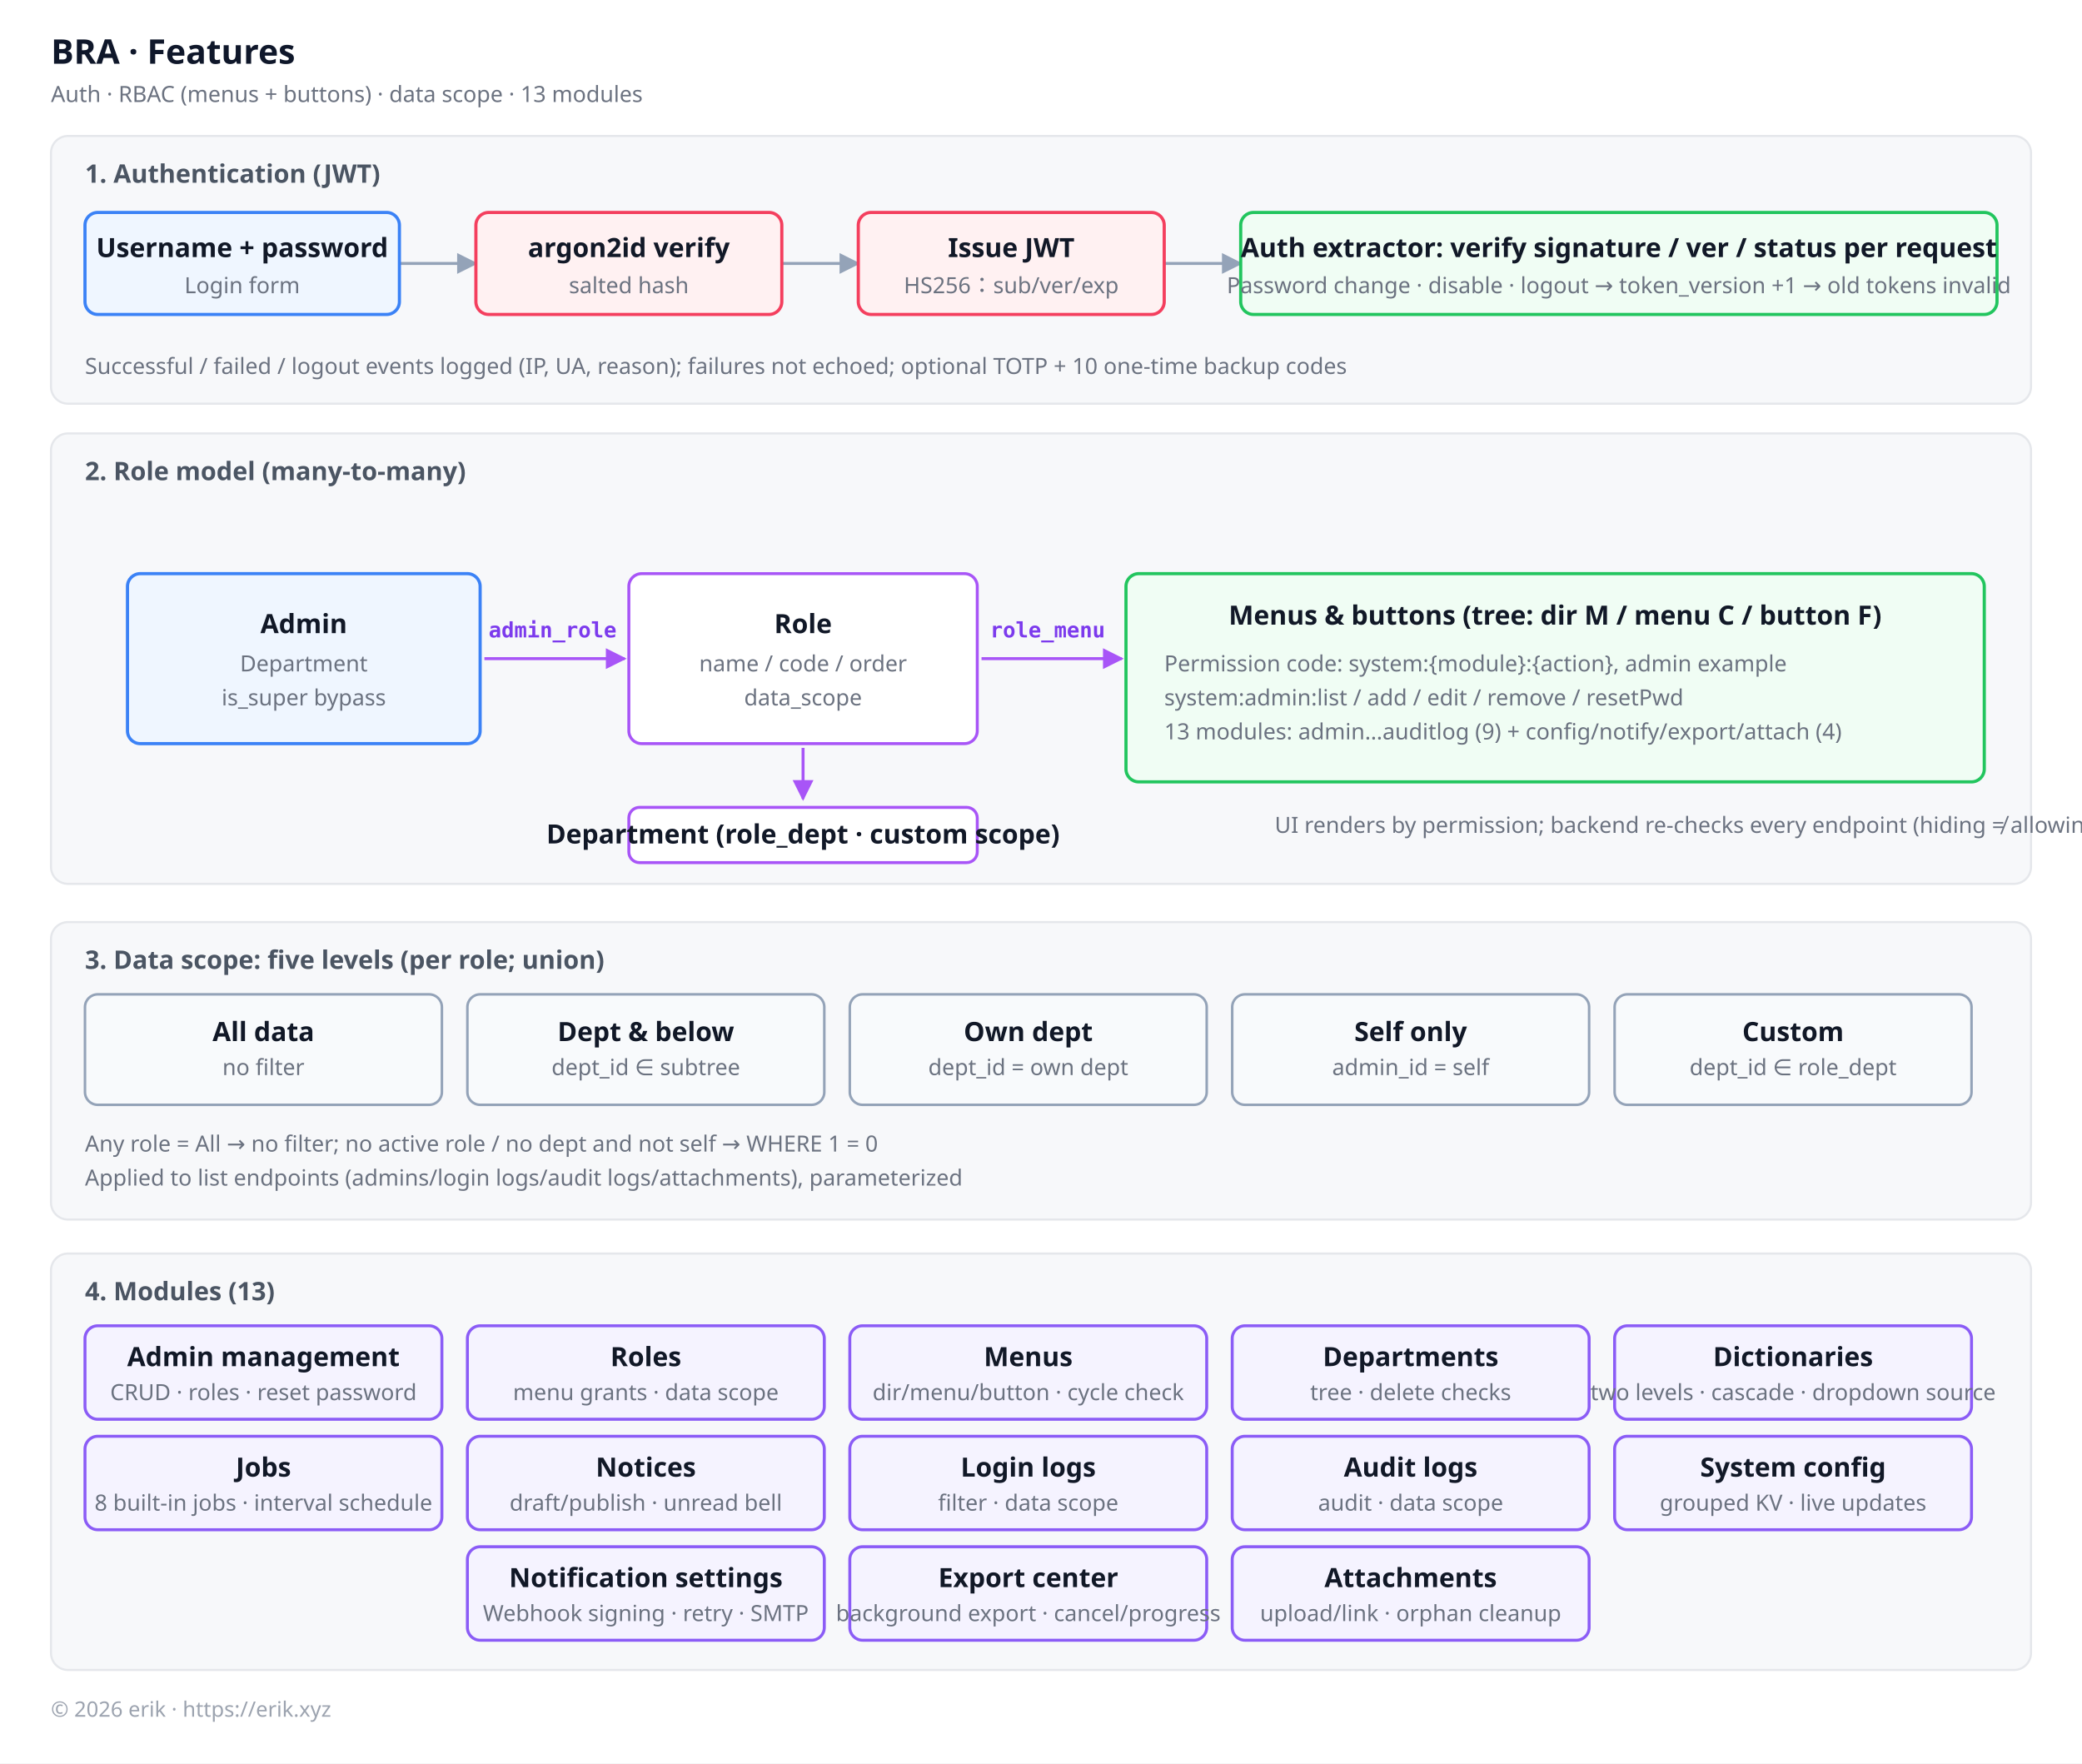
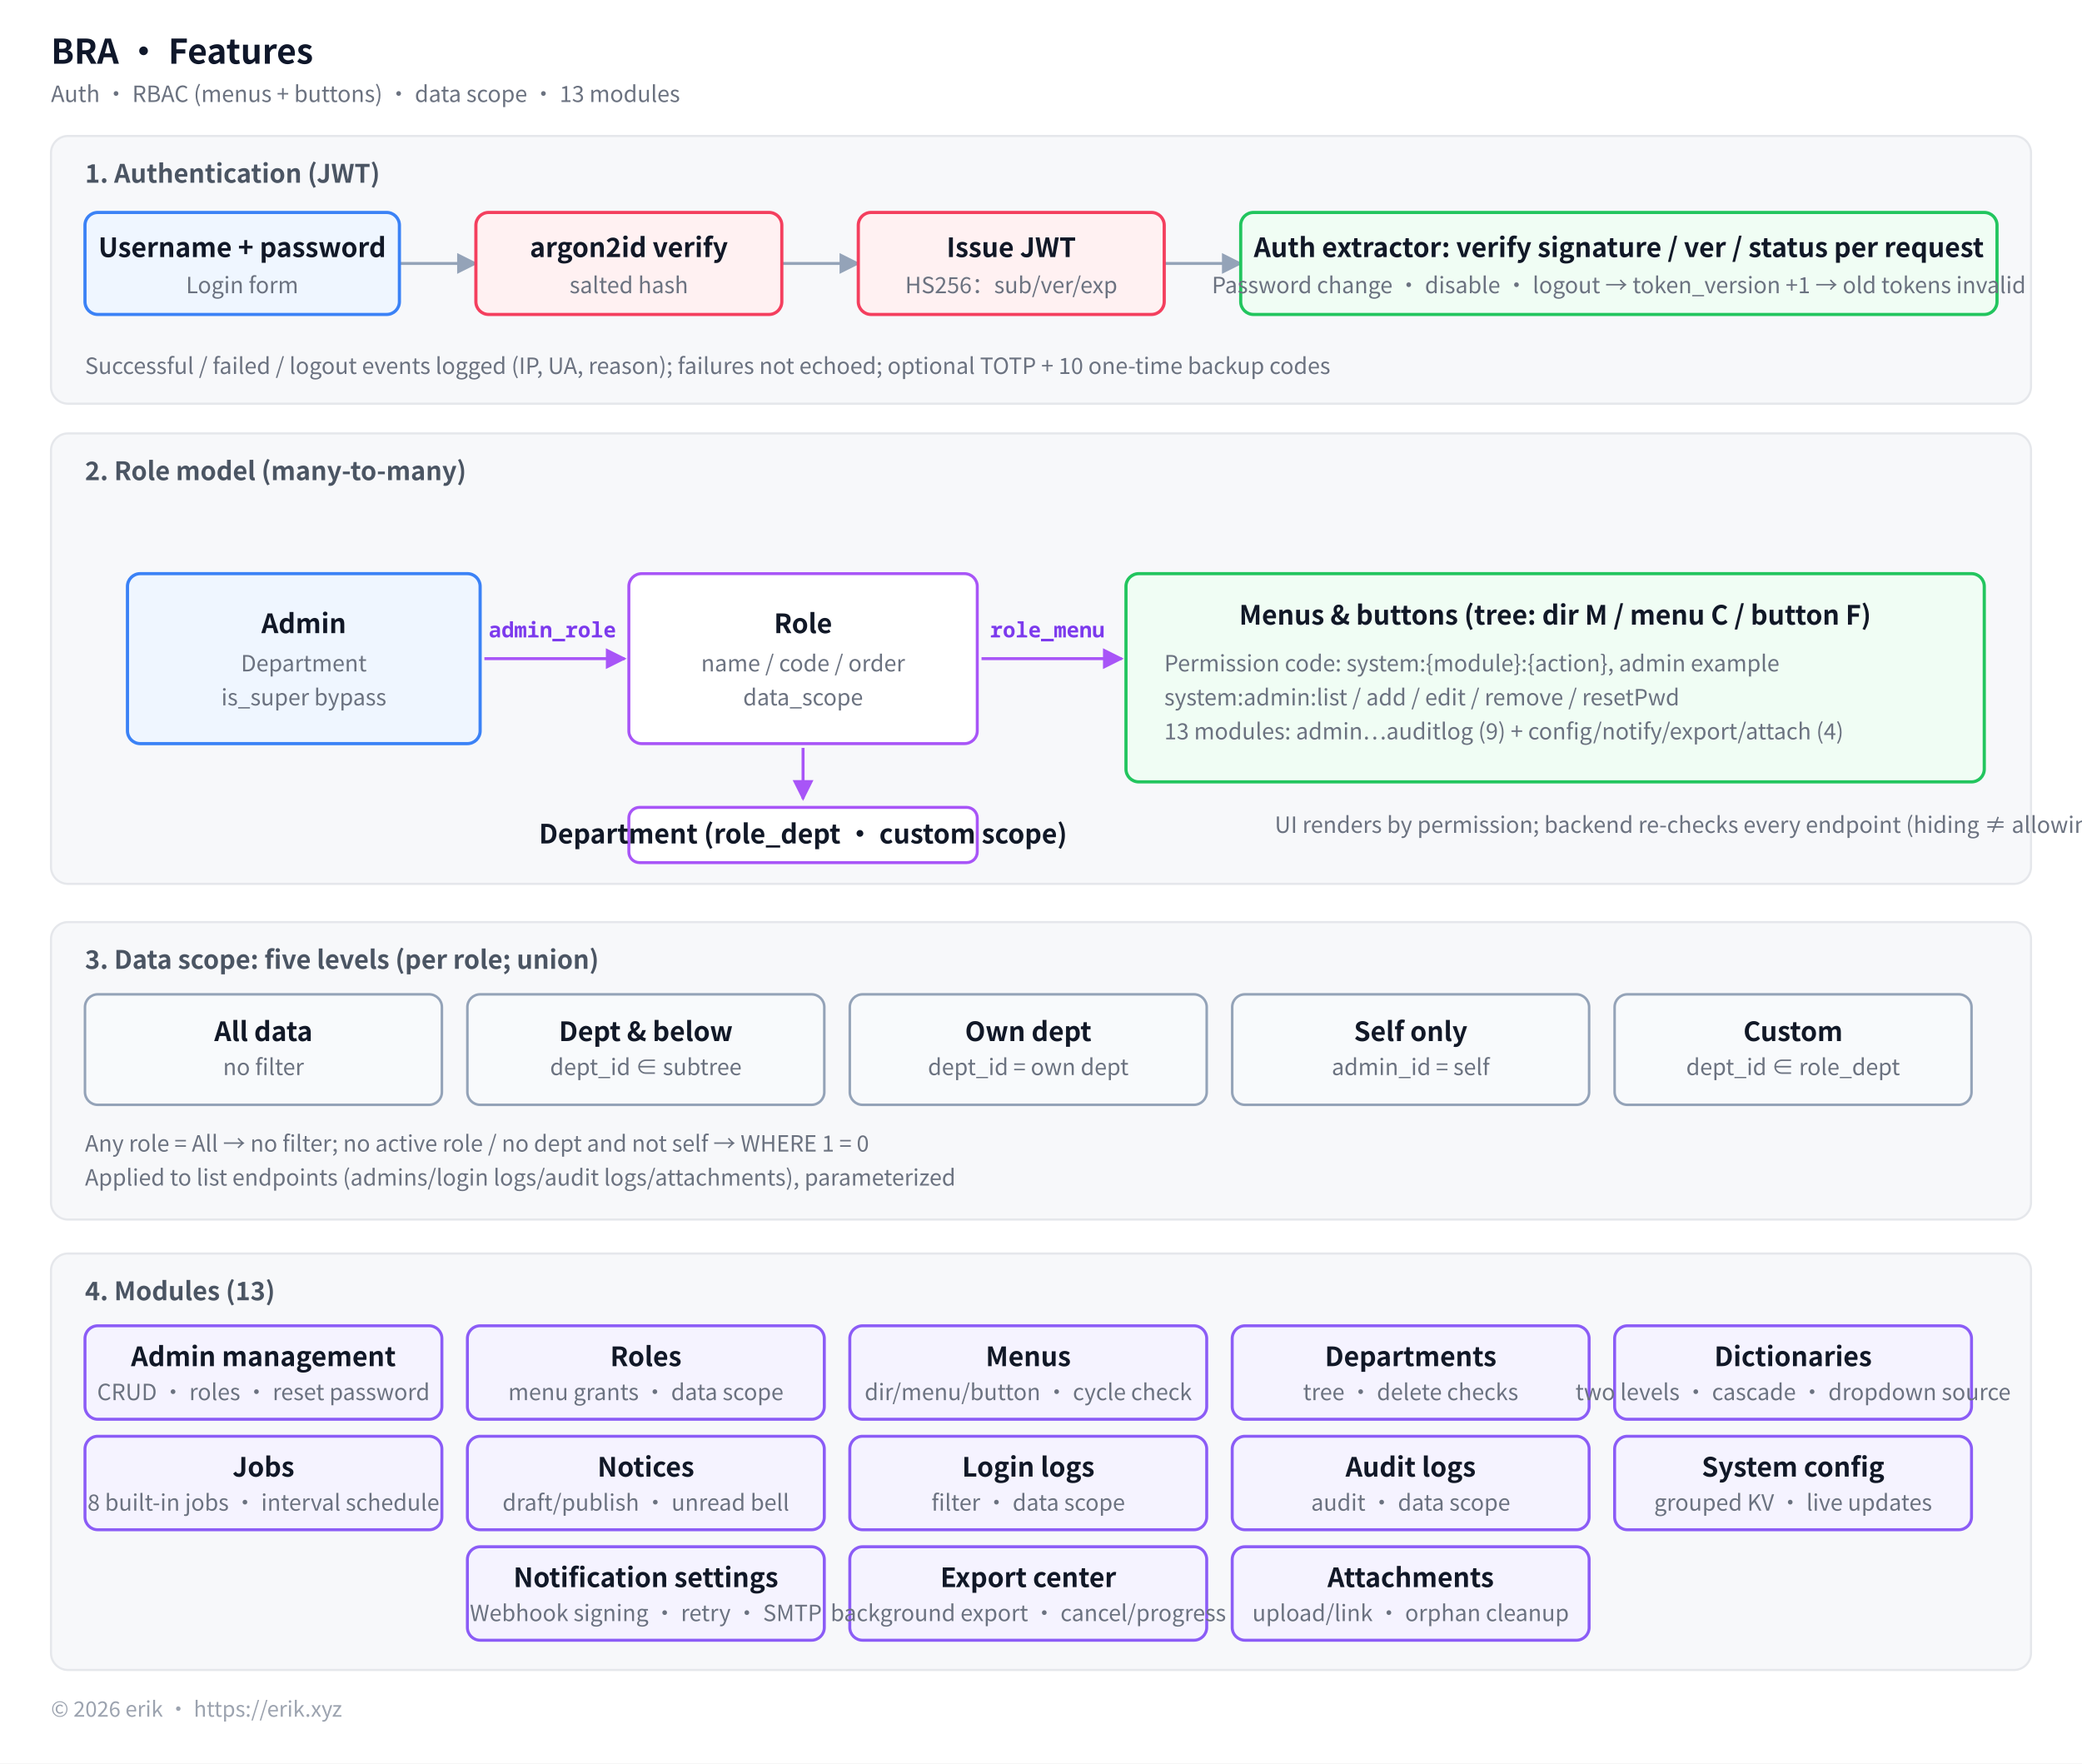
<svg xmlns="http://www.w3.org/2000/svg" viewBox="0 0 980 830" width="980" height="830" role="img" aria-label="Bee Rust Admin feature diagram">
  <style>
    .bg { fill: #ffffff; }
    .panel { fill: #f7f8fa; stroke: #e5e7eb; stroke-width: 1; }
-     .panel-label { font: 600 12px system-ui, "PingFang SC", "Microsoft YaHei", sans-serif; fill: #4b5563; }
+     .panel-label { font: 600 12px "Noto Sans SC", "Noto Sans CJK SC", "Source Han Sans SC", "WenQuanYi Micro Hei", system-ui, sans-serif; fill: #4b5563; }
    .box-frontend { fill: #eff6ff; stroke: #3b82f6; stroke-width: 1.5; }
    .box-backend  { fill: #f0fdf4; stroke: #22c55e; stroke-width: 1.5; }
    .box-db       { fill: #fefce8; stroke: #eab308; stroke-width: 1.5; }
    .box-security { fill: #fff1f2; stroke: #f43f5e; stroke-width: 1.5; }
    .box-join     { fill: #ffffff; stroke: #a855f7; stroke-width: 1.4; }
    .box-module   { fill: #f5f3ff; stroke: #8b5cf6; stroke-width: 1.4; }
    .box-scope    { fill: #f8fafc; stroke: #94a3b8; stroke-width: 1.2; }
-     .t-name { font: 600 12.5px system-ui, "PingFang SC", "Microsoft YaHei", sans-serif; fill: #111827; }
-     .t-sub  { font: 10.5px system-ui, "PingFang SC", "Microsoft YaHei", sans-serif; fill: #6b7280; }
-     .t-join { font: 600 10px ui-monospace, Menlo, Consolas, monospace; fill: #7c3aed; }
-     .t-title{ font: 700 16px system-ui, "PingFang SC", "Microsoft YaHei", sans-serif; fill: #0f172a; }
-     .t-foot { font: 10px system-ui, "PingFang SC", "Microsoft YaHei", sans-serif; fill: #9ca3af; }
+     .t-name { font: 600 12.5px "Noto Sans SC", "Noto Sans CJK SC", "Source Han Sans SC", "WenQuanYi Micro Hei", system-ui, sans-serif; fill: #111827; }
+     .t-sub  { font: 10.5px "Noto Sans SC", "Noto Sans CJK SC", "Source Han Sans SC", "WenQuanYi Micro Hei", system-ui, sans-serif; fill: #6b7280; }
+     .t-join { font: 600 10px "JetBrains Mono", "Noto Sans Mono", "Cascadia Code", "Roboto Mono", "DejaVu Sans Mono", ui-monospace, monospace; fill: #7c3aed; }
+     .t-title{ font: 700 16px "Noto Sans SC", "Noto Sans CJK SC", "Source Han Sans SC", "WenQuanYi Micro Hei", system-ui, sans-serif; fill: #0f172a; }
+     .t-foot { font: 10px "Noto Sans SC", "Noto Sans CJK SC", "Source Han Sans SC", "WenQuanYi Micro Hei", system-ui, sans-serif; fill: #9ca3af; }
    .a-default { stroke: #94a3b8; stroke-width: 1.4; fill: none; }
    .a-data    { stroke: #a855f7; stroke-width: 1.4; fill: none; }
  </style>
  <defs>
    <marker id="ar" viewBox="0 0 10 10" refX="9" refY="5" markerWidth="7" markerHeight="7" orient="auto-start-reverse">
      <path d="M0,0 L10,5 L0,10 z" fill="#94a3b8" />
    </marker>
    <marker id="ar-data" viewBox="0 0 10 10" refX="9" refY="5" markerWidth="7" markerHeight="7" orient="auto-start-reverse">
      <path d="M0,0 L10,5 L0,10 z" fill="#a855f7" />
    </marker>
  </defs>
  <rect class="bg" x="0" y="0" width="980" height="830" />
  <text class="t-title" x="24" y="30">BRA · Features</text>
  <text class="t-sub" x="24" y="48">Auth · RBAC (menus + buttons) · data scope · 13 modules</text>
  <rect class="panel" x="24" y="64" width="932" height="126" rx="8" />
  <text class="panel-label" x="40" y="86">1. Authentication (JWT)</text>
  <path class="a-default" d="M188,124 L224,124" marker-end="url(#ar)" />
  <path class="a-default" d="M368,124 L404,124" marker-end="url(#ar)" />
  <path class="a-default" d="M548,124 L584,124" marker-end="url(#ar)" />
  <rect class="box-frontend" x="40" y="100" width="148" height="48" rx="6" />
  <text class="t-name" x="114" y="121" text-anchor="middle">Username + password</text>
  <text class="t-sub" x="114" y="138" text-anchor="middle">Login form</text>
  <rect class="box-security" x="224" y="100" width="144" height="48" rx="6" />
  <text class="t-name" x="296" y="121" text-anchor="middle">argon2id verify</text>
  <text class="t-sub" x="296" y="138" text-anchor="middle">salted hash</text>
  <rect class="box-security" x="404" y="100" width="144" height="48" rx="6" />
  <text class="t-name" x="476" y="121" text-anchor="middle">Issue JWT</text>
  <text class="t-sub" x="476" y="138" text-anchor="middle">HS256：sub/ver/exp</text>
  <rect class="box-backend" x="584" y="100" width="356" height="48" rx="6" />
  <text class="t-name" x="762" y="121" text-anchor="middle">Auth extractor: verify signature / ver / status per request</text>
  <text class="t-sub" x="762" y="138" text-anchor="middle">Password change · disable · logout → token_version +1 → old tokens invalid</text>
  <text class="t-sub" x="40" y="176">Successful / failed / logout events logged (IP, UA, reason); failures not echoed; optional TOTP + 10 one-time backup codes</text>
  <rect class="panel" x="24" y="204" width="932" height="212" rx="8" />
  <text class="panel-label" x="40" y="226">2. Role model (many-to-many)</text>
  <path class="a-data" d="M228,310 L294,310" marker-end="url(#ar-data)" />
  <text class="t-join" x="230" y="300">admin_role</text>
  <path class="a-data" d="M462,310 L528,310" marker-end="url(#ar-data)" />
  <text class="t-join" x="466" y="300">role_menu</text>
  <path class="a-data" d="M378,352 L378,376" marker-end="url(#ar-data)" />
  <rect class="box-frontend" x="60" y="270" width="166" height="80" rx="6" />
  <text class="t-name" x="143" y="298" text-anchor="middle">Admin</text>
  <text class="t-sub" x="143" y="316" text-anchor="middle">Department</text>
  <text class="t-sub" x="143" y="332" text-anchor="middle">is_super bypass</text>
  <rect class="box-join" x="296" y="270" width="164" height="80" rx="6" />
  <text class="t-name" x="378" y="298" text-anchor="middle">Role</text>
  <text class="t-sub" x="378" y="316" text-anchor="middle">name / code / order</text>
  <text class="t-sub" x="378" y="332" text-anchor="middle">data_scope</text>
  <rect class="box-backend" x="530" y="270" width="404" height="98" rx="6" />
  <text class="t-name" x="732" y="294" text-anchor="middle">Menus &amp; buttons (tree: dir M / menu C / button F)</text>
  <text class="t-sub" x="548" y="316">Permission code: system:{module}:{action}, admin example</text>
  <text class="t-sub" x="548" y="332">system:admin:list / add / edit / remove / resetPwd</text>
  <text class="t-sub" x="548" y="348">13 modules: admin…auditlog (9) + config/notify/export/attach (4)</text>
  <rect class="box-join" x="296" y="380" width="164" height="26" rx="5" />
  <text class="t-name" x="378" y="397" text-anchor="middle" font-size="11">Department (role_dept · custom scope)</text>
  <text class="t-sub" x="600" y="392">UI renders by permission; backend re-checks every endpoint (hiding ≠ allowing)</text>
  <rect class="panel" x="24" y="434" width="932" height="140" rx="8" />
  <text class="panel-label" x="40" y="456">3. Data scope: five levels (per role; union)</text>
  <rect class="box-scope" x="40" y="468" width="168" height="52" rx="6" />
  <text class="t-name" x="124" y="490" text-anchor="middle">All data</text>
  <text class="t-sub" x="124" y="506" text-anchor="middle">no filter</text>
  <rect class="box-scope" x="220" y="468" width="168" height="52" rx="6" />
  <text class="t-name" x="304" y="490" text-anchor="middle">Dept &amp; below</text>
  <text class="t-sub" x="304" y="506" text-anchor="middle">dept_id ∈ subtree</text>
  <rect class="box-scope" x="400" y="468" width="168" height="52" rx="6" />
  <text class="t-name" x="484" y="490" text-anchor="middle">Own dept</text>
  <text class="t-sub" x="484" y="506" text-anchor="middle">dept_id = own dept</text>
  <rect class="box-scope" x="580" y="468" width="168" height="52" rx="6" />
  <text class="t-name" x="664" y="490" text-anchor="middle">Self only</text>
  <text class="t-sub" x="664" y="506" text-anchor="middle">admin_id = self</text>
  <rect class="box-scope" x="760" y="468" width="168" height="52" rx="6" />
  <text class="t-name" x="844" y="490" text-anchor="middle">Custom</text>
  <text class="t-sub" x="844" y="506" text-anchor="middle">dept_id ∈ role_dept</text>
  <text class="t-sub" x="40" y="542">Any role = All → no filter; no active role / no dept and not self → WHERE 1 = 0</text>
  <text class="t-sub" x="40" y="558">Applied to list endpoints (admins/login logs/audit logs/attachments), parameterized</text>
  <rect class="panel" x="24" y="590" width="932" height="196" rx="8" />
  <text class="panel-label" x="40" y="612">4. Modules (13)</text>
  <rect class="box-module" x="40" y="624" width="168" height="44" rx="6" />
  <text class="t-name" x="124" y="643" text-anchor="middle">Admin management</text>
  <text class="t-sub" x="124" y="659" text-anchor="middle">CRUD · roles · reset password</text>
  <rect class="box-module" x="220" y="624" width="168" height="44" rx="6" />
  <text class="t-name" x="304" y="643" text-anchor="middle">Roles</text>
  <text class="t-sub" x="304" y="659" text-anchor="middle">menu grants · data scope</text>
  <rect class="box-module" x="400" y="624" width="168" height="44" rx="6" />
  <text class="t-name" x="484" y="643" text-anchor="middle">Menus</text>
  <text class="t-sub" x="484" y="659" text-anchor="middle">dir/menu/button · cycle check</text>
  <rect class="box-module" x="580" y="624" width="168" height="44" rx="6" />
  <text class="t-name" x="664" y="643" text-anchor="middle">Departments</text>
  <text class="t-sub" x="664" y="659" text-anchor="middle">tree · delete checks</text>
  <rect class="box-module" x="760" y="624" width="168" height="44" rx="6" />
  <text class="t-name" x="844" y="643" text-anchor="middle">Dictionaries</text>
  <text class="t-sub" x="844" y="659" text-anchor="middle">two levels · cascade · dropdown source</text>
  <rect class="box-module" x="40" y="676" width="168" height="44" rx="6" />
  <text class="t-name" x="124" y="695" text-anchor="middle">Jobs</text>
  <text class="t-sub" x="124" y="711" text-anchor="middle">8 built-in jobs · interval schedule</text>
  <rect class="box-module" x="220" y="676" width="168" height="44" rx="6" />
  <text class="t-name" x="304" y="695" text-anchor="middle">Notices</text>
  <text class="t-sub" x="304" y="711" text-anchor="middle">draft/publish · unread bell</text>
  <rect class="box-module" x="400" y="676" width="168" height="44" rx="6" />
  <text class="t-name" x="484" y="695" text-anchor="middle">Login logs</text>
  <text class="t-sub" x="484" y="711" text-anchor="middle">filter · data scope</text>
  <rect class="box-module" x="580" y="676" width="168" height="44" rx="6" />
  <text class="t-name" x="664" y="695" text-anchor="middle">Audit logs</text>
  <text class="t-sub" x="664" y="711" text-anchor="middle">audit · data scope</text>
  <rect class="box-module" x="760" y="676" width="168" height="44" rx="6" />
  <text class="t-name" x="844" y="695" text-anchor="middle">System config</text>
  <text class="t-sub" x="844" y="711" text-anchor="middle">grouped KV · live updates</text>
  <rect class="box-module" x="220" y="728" width="168" height="44" rx="6" />
  <text class="t-name" x="304" y="747" text-anchor="middle">Notification settings</text>
  <text class="t-sub" x="304" y="763" text-anchor="middle">Webhook signing · retry · SMTP</text>
  <rect class="box-module" x="400" y="728" width="168" height="44" rx="6" />
  <text class="t-name" x="484" y="747" text-anchor="middle">Export center</text>
  <text class="t-sub" x="484" y="763" text-anchor="middle">background export · cancel/progress</text>
  <rect class="box-module" x="580" y="728" width="168" height="44" rx="6" />
  <text class="t-name" x="664" y="747" text-anchor="middle">Attachments</text>
  <text class="t-sub" x="664" y="763" text-anchor="middle">upload/link · orphan cleanup</text>
  <text class="t-foot" x="24" y="808">© 2026 erik · https://erik.xyz</text>
</svg>
